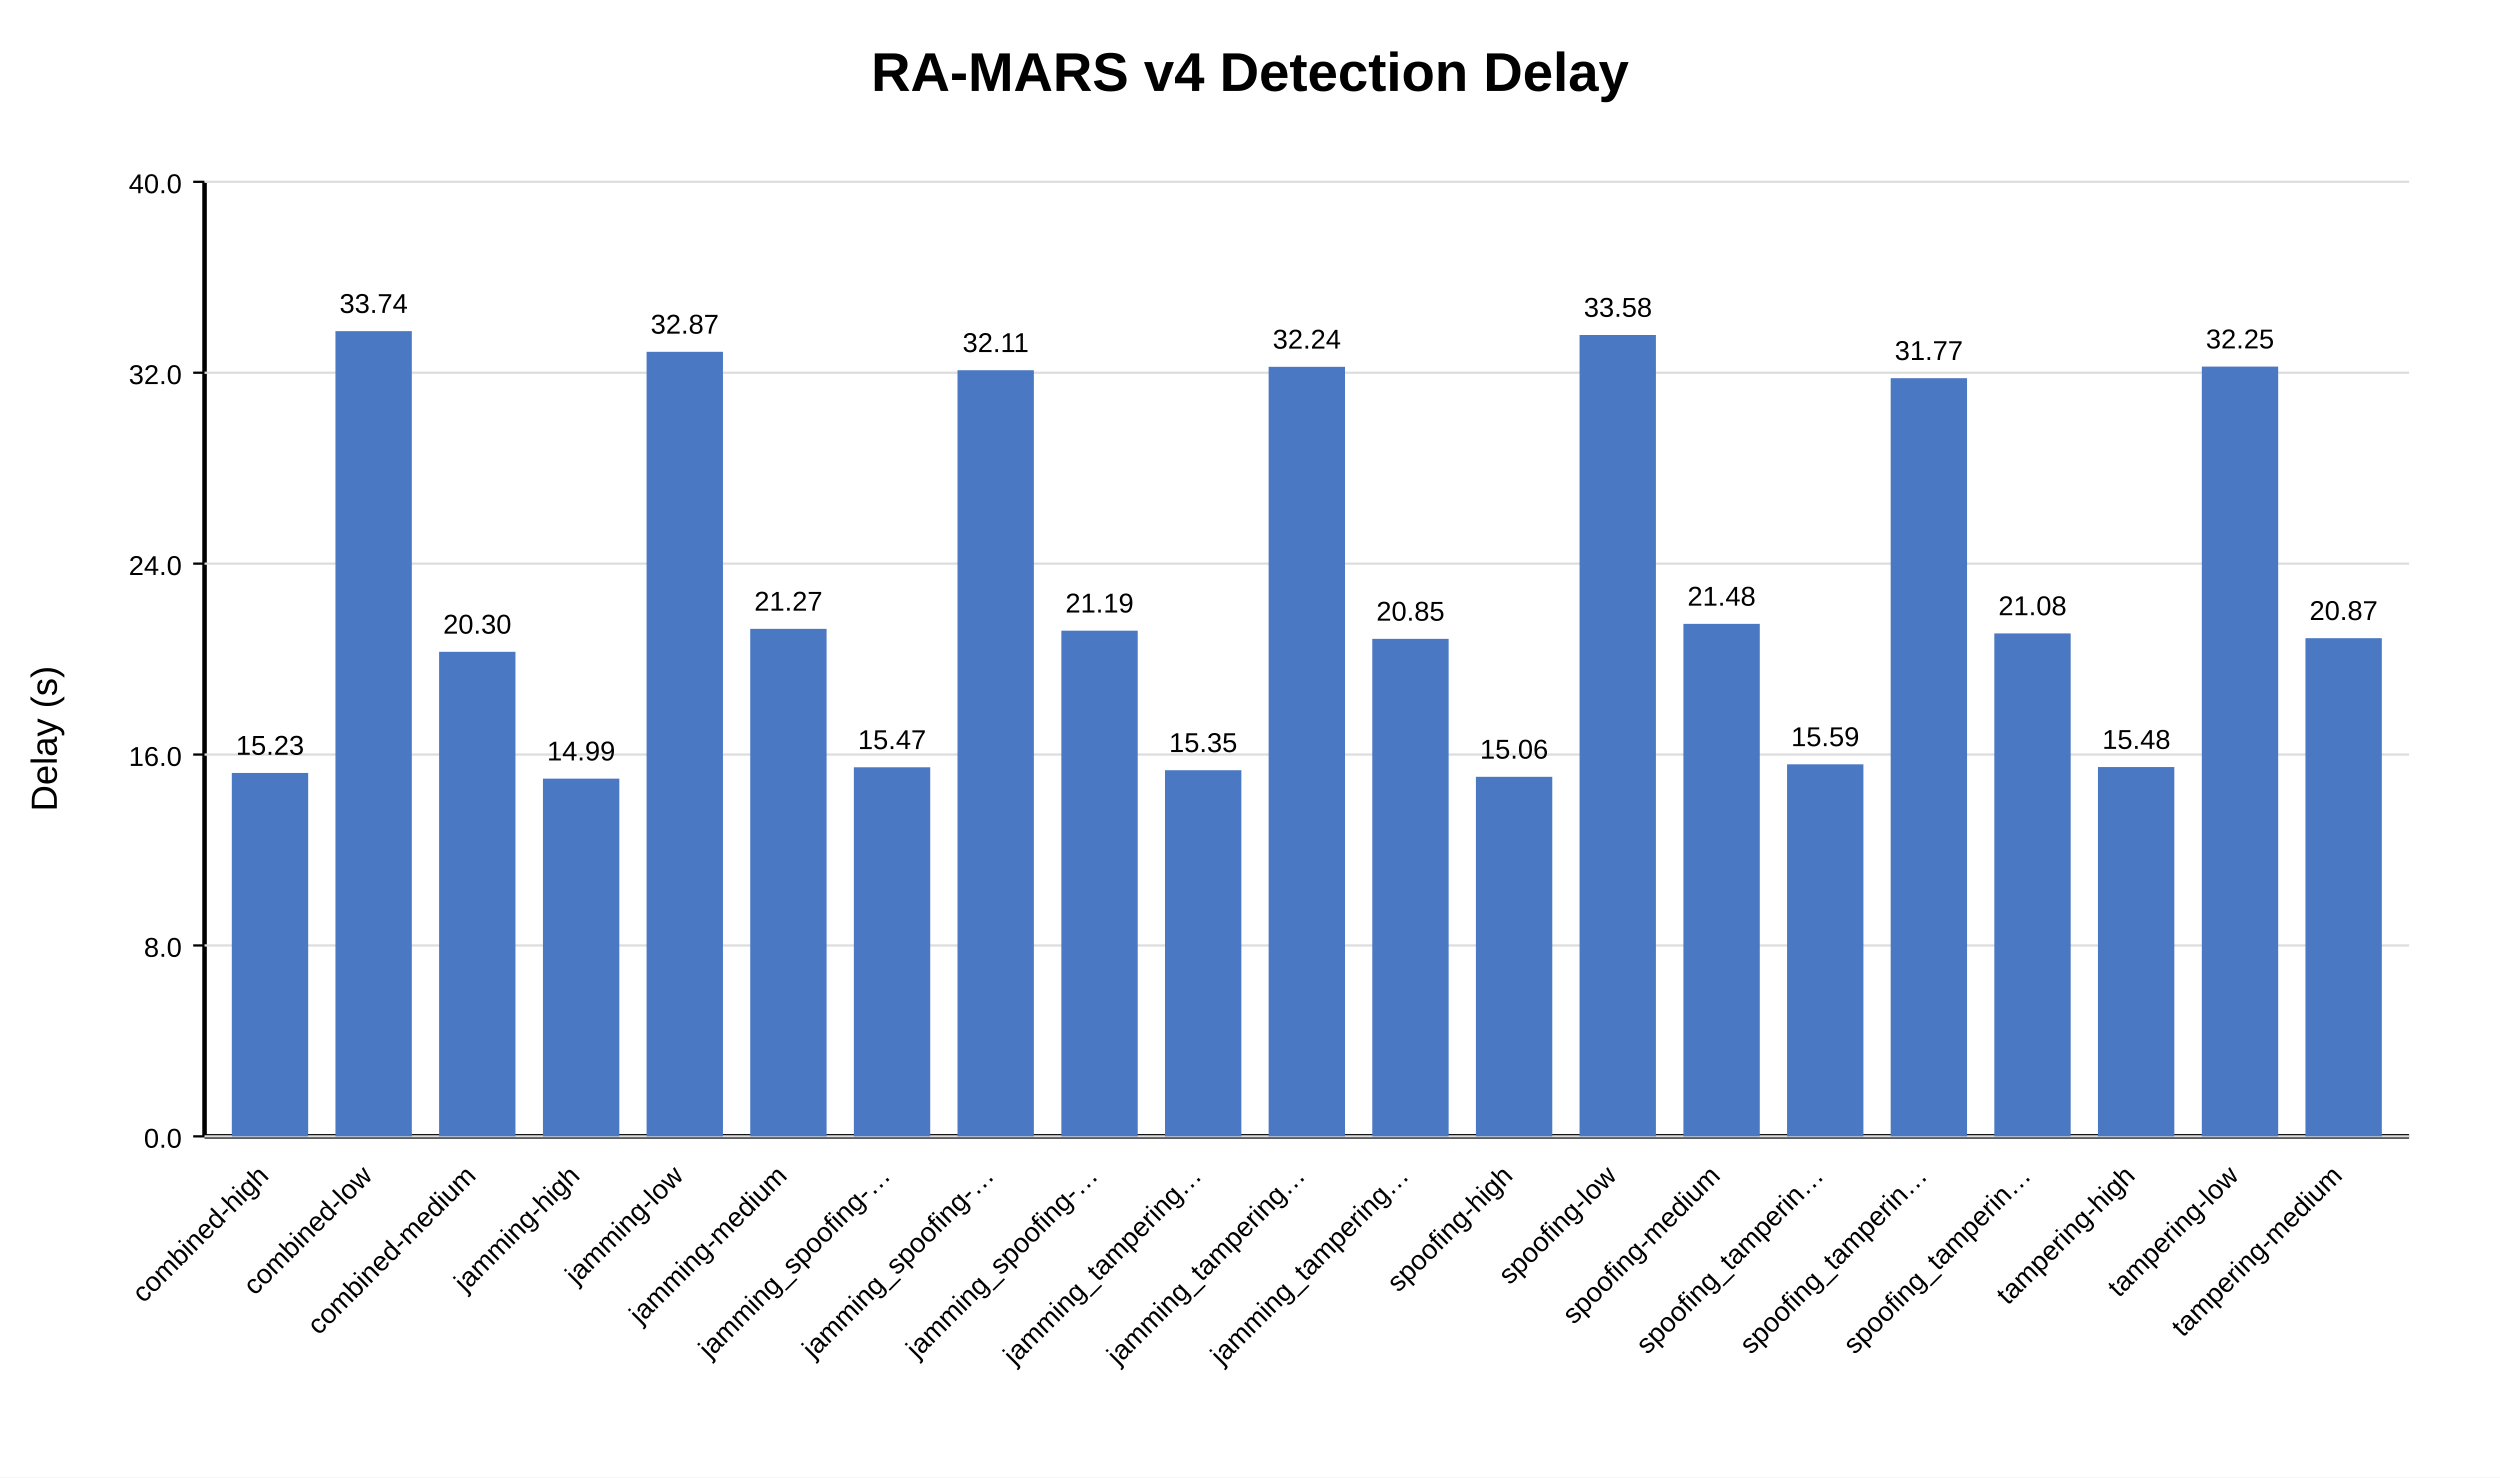
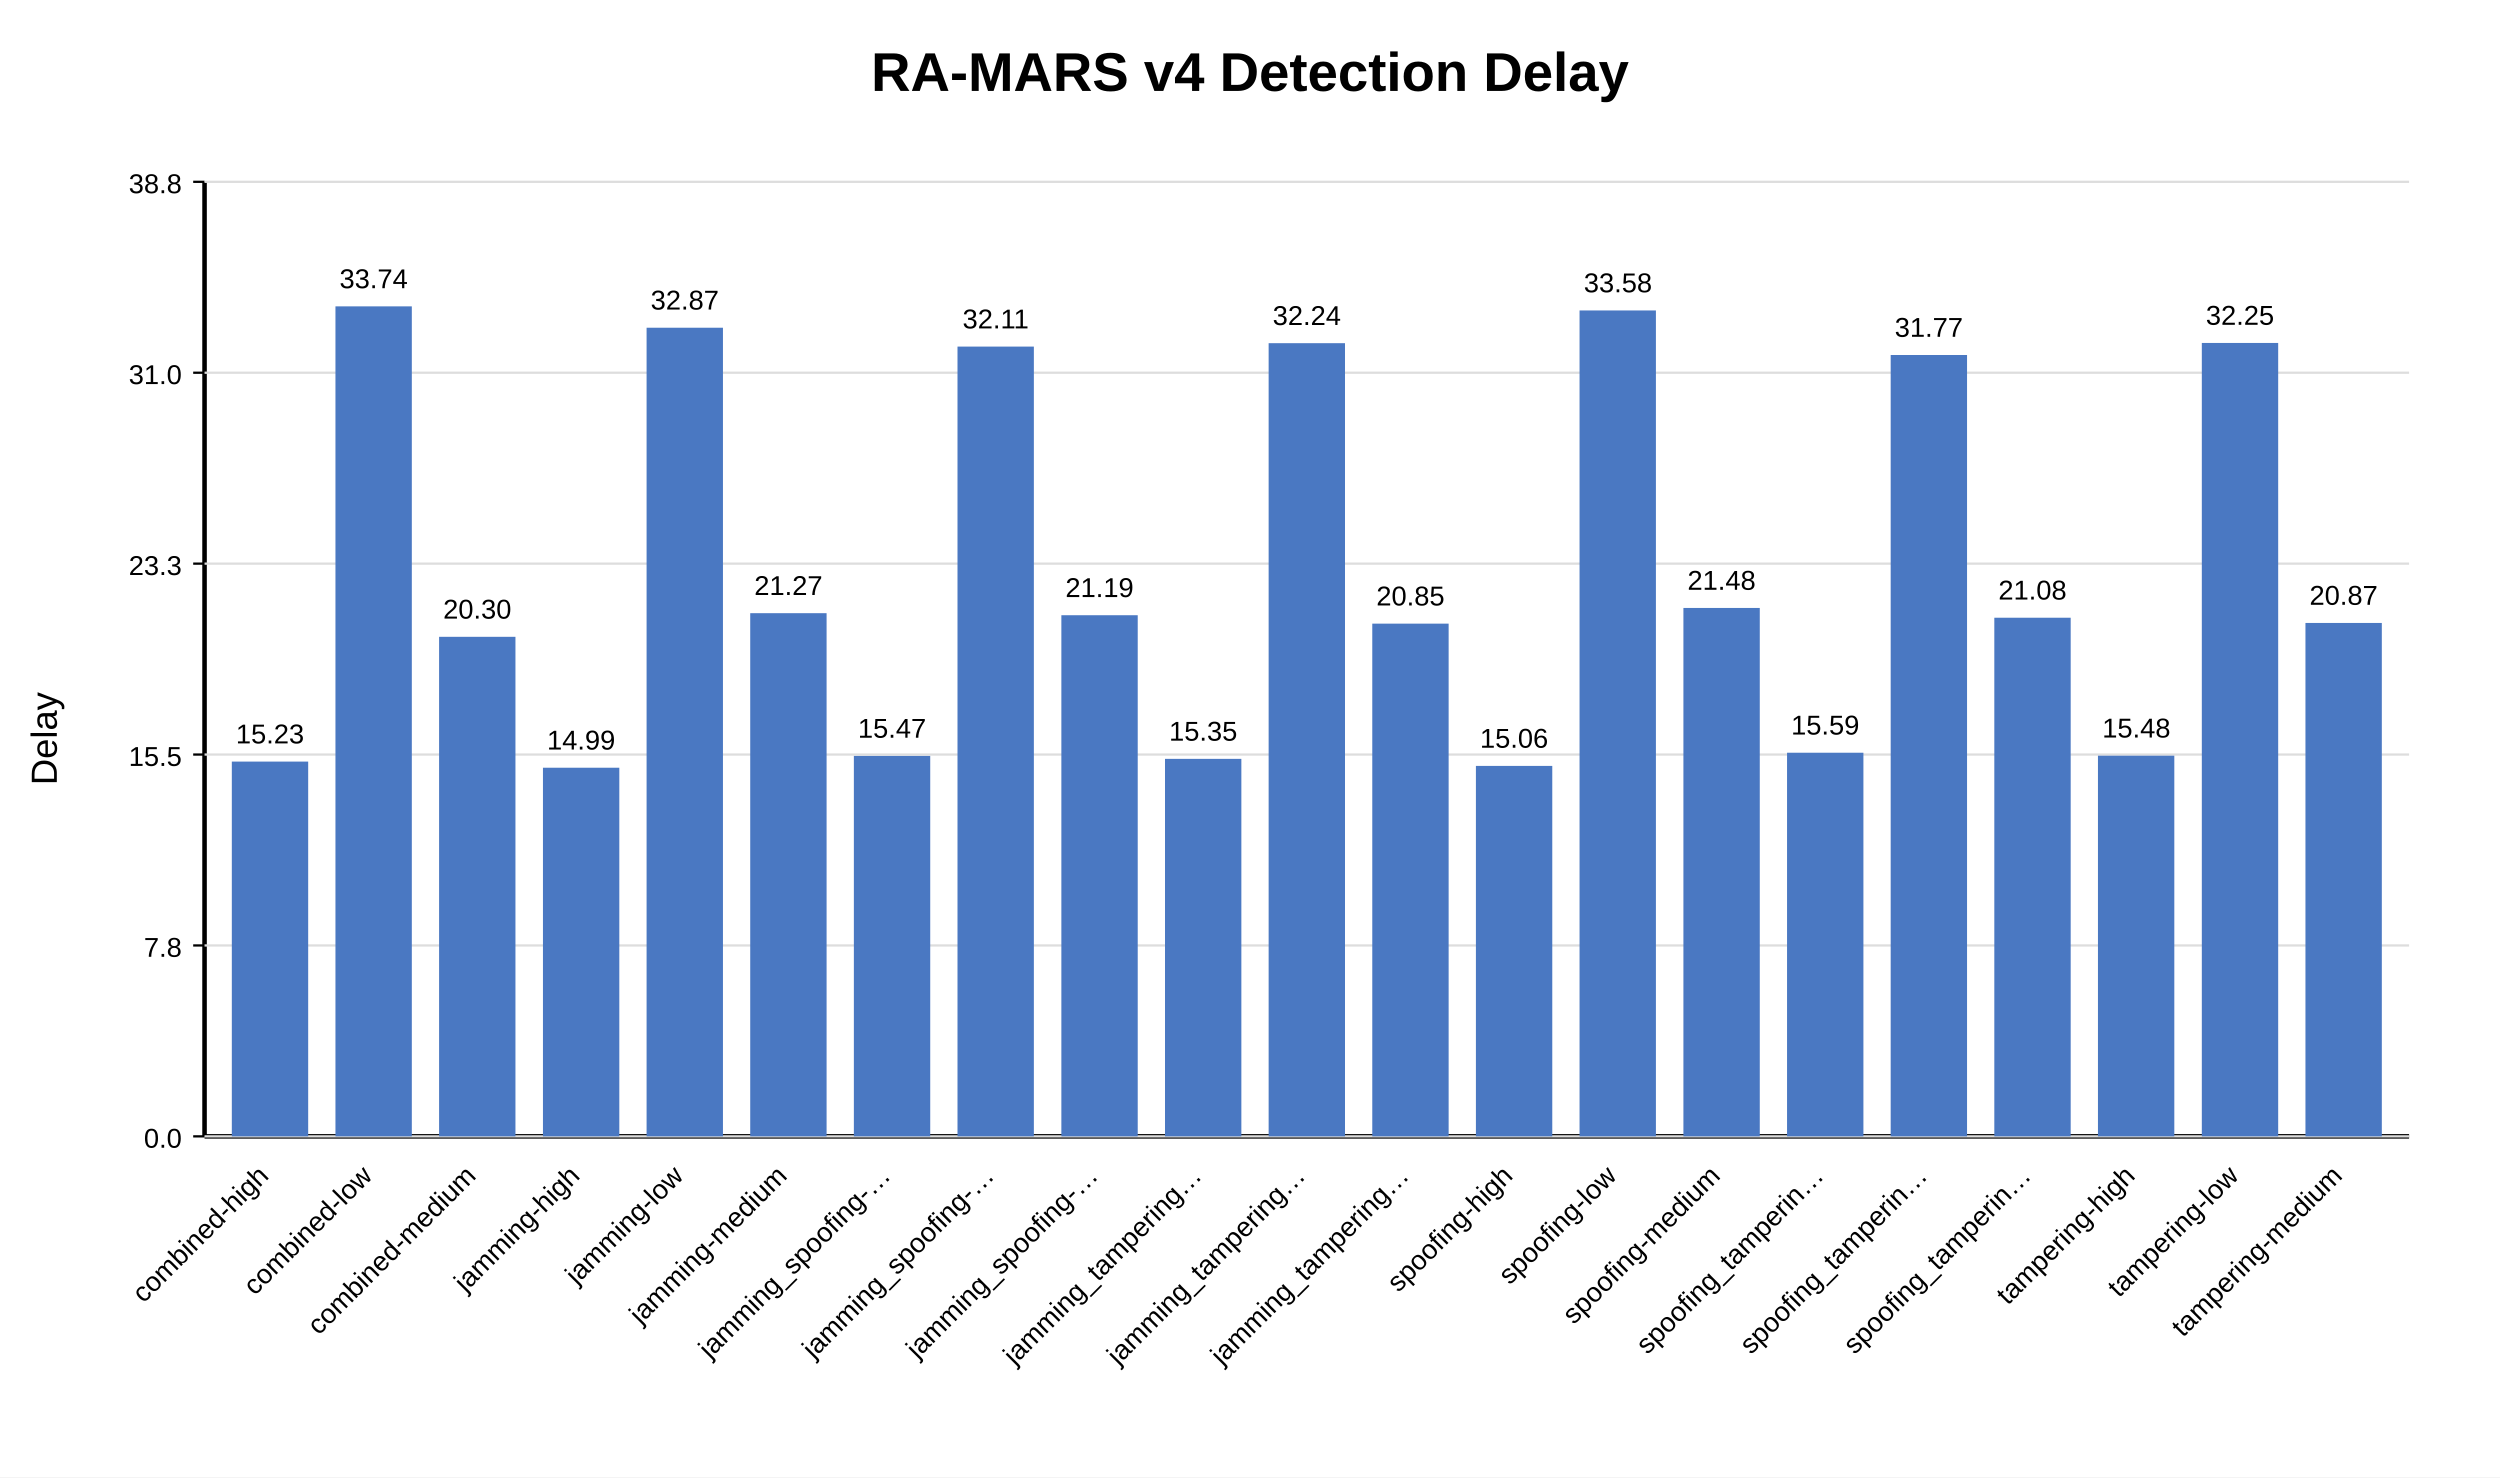
<svg xmlns="http://www.w3.org/2000/svg" width="1100" height="650" viewBox="0 0 1100 650">
  <rect width="100%" height="100%" fill="white" />
  <text x="550.0" y="40" text-anchor="middle" font-family="Arial" font-size="24" font-weight="bold">RA-MARS v4 Detection Delay</text>
  <line x1="90" y1="80" x2="90" y2="500" stroke="black" stroke-width="2" />
  <line x1="90" y1="500" x2="1060" y2="500" stroke="black" stroke-width="2" />
-   <text x="25" y="325.0" transform="rotate(-90 25,325.0)" text-anchor="middle" font-family="Arial" font-size="16">Delay (s)</text>
+   <text x="25" y="325.0" transform="rotate(-90 25,325.0)" text-anchor="middle" font-family="Arial" font-size="16">Delay</text>
  <line x1="85" y1="500.0" x2="90" y2="500.0" stroke="black" />
  <text x="80" y="505.0" text-anchor="end" font-family="Arial" font-size="12">0.0</text>
  <line x1="90" y1="500.0" x2="1060" y2="500.0" stroke="#ddd" />
  <line x1="85" y1="416.0" x2="90" y2="416.0" stroke="black" />
-   <text x="80" y="421.0" text-anchor="end" font-family="Arial" font-size="12">8.0</text>
+   <text x="80" y="421.0" text-anchor="end" font-family="Arial" font-size="12">7.8</text>
  <line x1="90" y1="416.0" x2="1060" y2="416.0" stroke="#ddd" />
  <line x1="85" y1="332.0" x2="90" y2="332.0" stroke="black" />
-   <text x="80" y="337.0" text-anchor="end" font-family="Arial" font-size="12">16.0</text>
+   <text x="80" y="337.0" text-anchor="end" font-family="Arial" font-size="12">15.5</text>
  <line x1="90" y1="332.0" x2="1060" y2="332.0" stroke="#ddd" />
  <line x1="85" y1="248.0" x2="90" y2="248.0" stroke="black" />
-   <text x="80" y="253.0" text-anchor="end" font-family="Arial" font-size="12">24.0</text>
+   <text x="80" y="253.0" text-anchor="end" font-family="Arial" font-size="12">23.3</text>
  <line x1="90" y1="248.0" x2="1060" y2="248.0" stroke="#ddd" />
  <line x1="85" y1="164.0" x2="90" y2="164.0" stroke="black" />
-   <text x="80" y="169.0" text-anchor="end" font-family="Arial" font-size="12">32.0</text>
+   <text x="80" y="169.0" text-anchor="end" font-family="Arial" font-size="12">31.0</text>
  <line x1="90" y1="164.0" x2="1060" y2="164.0" stroke="#ddd" />
  <line x1="85" y1="80.0" x2="90" y2="80.0" stroke="black" />
-   <text x="80" y="85.0" text-anchor="end" font-family="Arial" font-size="12">40.0</text>
+   <text x="80" y="85.0" text-anchor="end" font-family="Arial" font-size="12">38.8</text>
  <line x1="90" y1="80.0" x2="1060" y2="80.0" stroke="#ddd" />
-   <rect x="102.0" y="340.1" width="33.6" height="159.9" fill="#4a78c2" />
-   <text x="118.8" y="332.1" text-anchor="middle" font-family="Arial" font-size="12">15.23</text>
+   <rect x="102.0" y="335.1" width="33.6" height="164.9" fill="#4a78c2" />
+   <text x="118.8" y="327.1" text-anchor="middle" font-family="Arial" font-size="12">15.23</text>
  <text x="118.8" y="518" text-anchor="end" transform="rotate(-45 118.8,518)" font-family="Arial" font-size="12">combined-high</text>
-   <rect x="147.6" y="145.7" width="33.6" height="354.3" fill="#4a78c2" />
-   <text x="164.4" y="137.7" text-anchor="middle" font-family="Arial" font-size="12">33.74</text>
+   <rect x="147.6" y="134.8" width="33.6" height="365.2" fill="#4a78c2" />
+   <text x="164.4" y="126.8" text-anchor="middle" font-family="Arial" font-size="12">33.74</text>
  <text x="164.4" y="518" text-anchor="end" transform="rotate(-45 164.4,518)" font-family="Arial" font-size="12">combined-low</text>
-   <rect x="193.2" y="286.8" width="33.6" height="213.2" fill="#4a78c2" />
-   <text x="210.0" y="278.8" text-anchor="middle" font-family="Arial" font-size="12">20.30</text>
+   <rect x="193.2" y="280.2" width="33.6" height="219.8" fill="#4a78c2" />
+   <text x="210.0" y="272.2" text-anchor="middle" font-family="Arial" font-size="12">20.30</text>
  <text x="210.0" y="518" text-anchor="end" transform="rotate(-45 210.0,518)" font-family="Arial" font-size="12">combined-medium</text>
-   <rect x="238.9" y="342.6" width="33.6" height="157.4" fill="#4a78c2" />
-   <text x="255.7" y="334.6" text-anchor="middle" font-family="Arial" font-size="12">14.99</text>
+   <rect x="238.9" y="337.8" width="33.6" height="162.2" fill="#4a78c2" />
+   <text x="255.7" y="329.8" text-anchor="middle" font-family="Arial" font-size="12">14.99</text>
  <text x="255.7" y="518" text-anchor="end" transform="rotate(-45 255.7,518)" font-family="Arial" font-size="12">jamming-high</text>
-   <rect x="284.5" y="154.8" width="33.6" height="345.2" fill="#4a78c2" />
-   <text x="301.3" y="146.8" text-anchor="middle" font-family="Arial" font-size="12">32.87</text>
+   <rect x="284.5" y="144.2" width="33.6" height="355.8" fill="#4a78c2" />
+   <text x="301.3" y="136.2" text-anchor="middle" font-family="Arial" font-size="12">32.87</text>
  <text x="301.3" y="518" text-anchor="end" transform="rotate(-45 301.3,518)" font-family="Arial" font-size="12">jamming-low</text>
-   <rect x="330.1" y="276.7" width="33.6" height="223.3" fill="#4a78c2" />
-   <text x="346.9" y="268.7" text-anchor="middle" font-family="Arial" font-size="12">21.27</text>
+   <rect x="330.1" y="269.8" width="33.6" height="230.2" fill="#4a78c2" />
+   <text x="346.9" y="261.8" text-anchor="middle" font-family="Arial" font-size="12">21.27</text>
  <text x="346.9" y="518" text-anchor="end" transform="rotate(-45 346.9,518)" font-family="Arial" font-size="12">jamming-medium</text>
-   <rect x="375.7" y="337.6" width="33.6" height="162.4" fill="#4a78c2" />
-   <text x="392.5" y="329.6" text-anchor="middle" font-family="Arial" font-size="12">15.47</text>
+   <rect x="375.7" y="332.6" width="33.6" height="167.4" fill="#4a78c2" />
+   <text x="392.5" y="324.6" text-anchor="middle" font-family="Arial" font-size="12">15.47</text>
  <text x="392.5" y="518" text-anchor="end" transform="rotate(-45 392.5,518)" font-family="Arial" font-size="12">jamming_spoofing-…</text>
-   <rect x="421.3" y="162.9" width="33.6" height="337.1" fill="#4a78c2" />
-   <text x="438.1" y="154.9" text-anchor="middle" font-family="Arial" font-size="12">32.11</text>
+   <rect x="421.3" y="152.5" width="33.6" height="347.5" fill="#4a78c2" />
+   <text x="438.1" y="144.5" text-anchor="middle" font-family="Arial" font-size="12">32.11</text>
  <text x="438.1" y="518" text-anchor="end" transform="rotate(-45 438.1,518)" font-family="Arial" font-size="12">jamming_spoofing-…</text>
-   <rect x="467.0" y="277.5" width="33.6" height="222.5" fill="#4a78c2" />
-   <text x="483.8" y="269.5" text-anchor="middle" font-family="Arial" font-size="12">21.19</text>
+   <rect x="467.0" y="270.7" width="33.6" height="229.3" fill="#4a78c2" />
+   <text x="483.8" y="262.7" text-anchor="middle" font-family="Arial" font-size="12">21.19</text>
  <text x="483.8" y="518" text-anchor="end" transform="rotate(-45 483.8,518)" font-family="Arial" font-size="12">jamming_spoofing-…</text>
-   <rect x="512.6" y="338.9" width="33.6" height="161.1" fill="#4a78c2" />
-   <text x="529.4" y="330.9" text-anchor="middle" font-family="Arial" font-size="12">15.35</text>
+   <rect x="512.6" y="333.9" width="33.6" height="166.1" fill="#4a78c2" />
+   <text x="529.4" y="325.9" text-anchor="middle" font-family="Arial" font-size="12">15.35</text>
  <text x="529.4" y="518" text-anchor="end" transform="rotate(-45 529.4,518)" font-family="Arial" font-size="12">jamming_tampering…</text>
-   <rect x="558.2" y="161.4" width="33.6" height="338.6" fill="#4a78c2" />
-   <text x="575.0" y="153.4" text-anchor="middle" font-family="Arial" font-size="12">32.24</text>
+   <rect x="558.2" y="151.0" width="33.6" height="349.0" fill="#4a78c2" />
+   <text x="575.0" y="143.0" text-anchor="middle" font-family="Arial" font-size="12">32.24</text>
  <text x="575.0" y="518" text-anchor="end" transform="rotate(-45 575.0,518)" font-family="Arial" font-size="12">jamming_tampering…</text>
-   <rect x="603.8" y="281.1" width="33.6" height="218.9" fill="#4a78c2" />
-   <text x="620.6" y="273.1" text-anchor="middle" font-family="Arial" font-size="12">20.85</text>
+   <rect x="603.8" y="274.4" width="33.6" height="225.6" fill="#4a78c2" />
+   <text x="620.6" y="266.4" text-anchor="middle" font-family="Arial" font-size="12">20.85</text>
  <text x="620.6" y="518" text-anchor="end" transform="rotate(-45 620.6,518)" font-family="Arial" font-size="12">jamming_tampering…</text>
-   <rect x="649.4" y="341.8" width="33.6" height="158.2" fill="#4a78c2" />
-   <text x="666.2" y="333.8" text-anchor="middle" font-family="Arial" font-size="12">15.06</text>
+   <rect x="649.4" y="337.0" width="33.6" height="163.0" fill="#4a78c2" />
+   <text x="666.2" y="329.0" text-anchor="middle" font-family="Arial" font-size="12">15.06</text>
  <text x="666.2" y="518" text-anchor="end" transform="rotate(-45 666.2,518)" font-family="Arial" font-size="12">spoofing-high</text>
-   <rect x="695.0" y="147.4" width="33.6" height="352.6" fill="#4a78c2" />
-   <text x="711.9" y="139.4" text-anchor="middle" font-family="Arial" font-size="12">33.58</text>
+   <rect x="695.0" y="136.6" width="33.6" height="363.4" fill="#4a78c2" />
+   <text x="711.9" y="128.6" text-anchor="middle" font-family="Arial" font-size="12">33.58</text>
  <text x="711.9" y="518" text-anchor="end" transform="rotate(-45 711.9,518)" font-family="Arial" font-size="12">spoofing-low</text>
-   <rect x="740.7" y="274.5" width="33.6" height="225.5" fill="#4a78c2" />
-   <text x="757.5" y="266.5" text-anchor="middle" font-family="Arial" font-size="12">21.48</text>
+   <rect x="740.7" y="267.5" width="33.6" height="232.5" fill="#4a78c2" />
+   <text x="757.5" y="259.5" text-anchor="middle" font-family="Arial" font-size="12">21.48</text>
  <text x="757.5" y="518" text-anchor="end" transform="rotate(-45 757.5,518)" font-family="Arial" font-size="12">spoofing-medium</text>
-   <rect x="786.3" y="336.3" width="33.6" height="163.7" fill="#4a78c2" />
-   <text x="803.1" y="328.3" text-anchor="middle" font-family="Arial" font-size="12">15.59</text>
+   <rect x="786.3" y="331.2" width="33.6" height="168.8" fill="#4a78c2" />
+   <text x="803.1" y="323.2" text-anchor="middle" font-family="Arial" font-size="12">15.59</text>
  <text x="803.1" y="518" text-anchor="end" transform="rotate(-45 803.1,518)" font-family="Arial" font-size="12">spoofing_tamperin…</text>
-   <rect x="831.9" y="166.4" width="33.6" height="333.6" fill="#4a78c2" />
-   <text x="848.7" y="158.4" text-anchor="middle" font-family="Arial" font-size="12">31.77</text>
+   <rect x="831.9" y="156.2" width="33.6" height="343.8" fill="#4a78c2" />
+   <text x="848.7" y="148.2" text-anchor="middle" font-family="Arial" font-size="12">31.77</text>
  <text x="848.7" y="518" text-anchor="end" transform="rotate(-45 848.7,518)" font-family="Arial" font-size="12">spoofing_tamperin…</text>
-   <rect x="877.5" y="278.7" width="33.6" height="221.3" fill="#4a78c2" />
-   <text x="894.3" y="270.7" text-anchor="middle" font-family="Arial" font-size="12">21.08</text>
+   <rect x="877.5" y="271.8" width="33.6" height="228.2" fill="#4a78c2" />
+   <text x="894.3" y="263.8" text-anchor="middle" font-family="Arial" font-size="12">21.08</text>
  <text x="894.3" y="518" text-anchor="end" transform="rotate(-45 894.3,518)" font-family="Arial" font-size="12">spoofing_tamperin…</text>
-   <rect x="923.1" y="337.5" width="33.6" height="162.5" fill="#4a78c2" />
-   <text x="940.0" y="329.5" text-anchor="middle" font-family="Arial" font-size="12">15.48</text>
+   <rect x="923.1" y="332.5" width="33.6" height="167.5" fill="#4a78c2" />
+   <text x="940.0" y="324.5" text-anchor="middle" font-family="Arial" font-size="12">15.48</text>
  <text x="940.0" y="518" text-anchor="end" transform="rotate(-45 940.0,518)" font-family="Arial" font-size="12">tampering-high</text>
-   <rect x="968.8" y="161.3" width="33.6" height="338.7" fill="#4a78c2" />
-   <text x="985.6" y="153.3" text-anchor="middle" font-family="Arial" font-size="12">32.25</text>
+   <rect x="968.8" y="150.9" width="33.6" height="349.1" fill="#4a78c2" />
+   <text x="985.6" y="142.9" text-anchor="middle" font-family="Arial" font-size="12">32.25</text>
  <text x="985.6" y="518" text-anchor="end" transform="rotate(-45 985.6,518)" font-family="Arial" font-size="12">tampering-low</text>
-   <rect x="1014.4" y="280.8" width="33.6" height="219.2" fill="#4a78c2" />
-   <text x="1031.2" y="272.8" text-anchor="middle" font-family="Arial" font-size="12">20.87</text>
+   <rect x="1014.4" y="274.1" width="33.6" height="225.9" fill="#4a78c2" />
+   <text x="1031.2" y="266.1" text-anchor="middle" font-family="Arial" font-size="12">20.87</text>
  <text x="1031.2" y="518" text-anchor="end" transform="rotate(-45 1031.2,518)" font-family="Arial" font-size="12">tampering-medium</text>
</svg>
